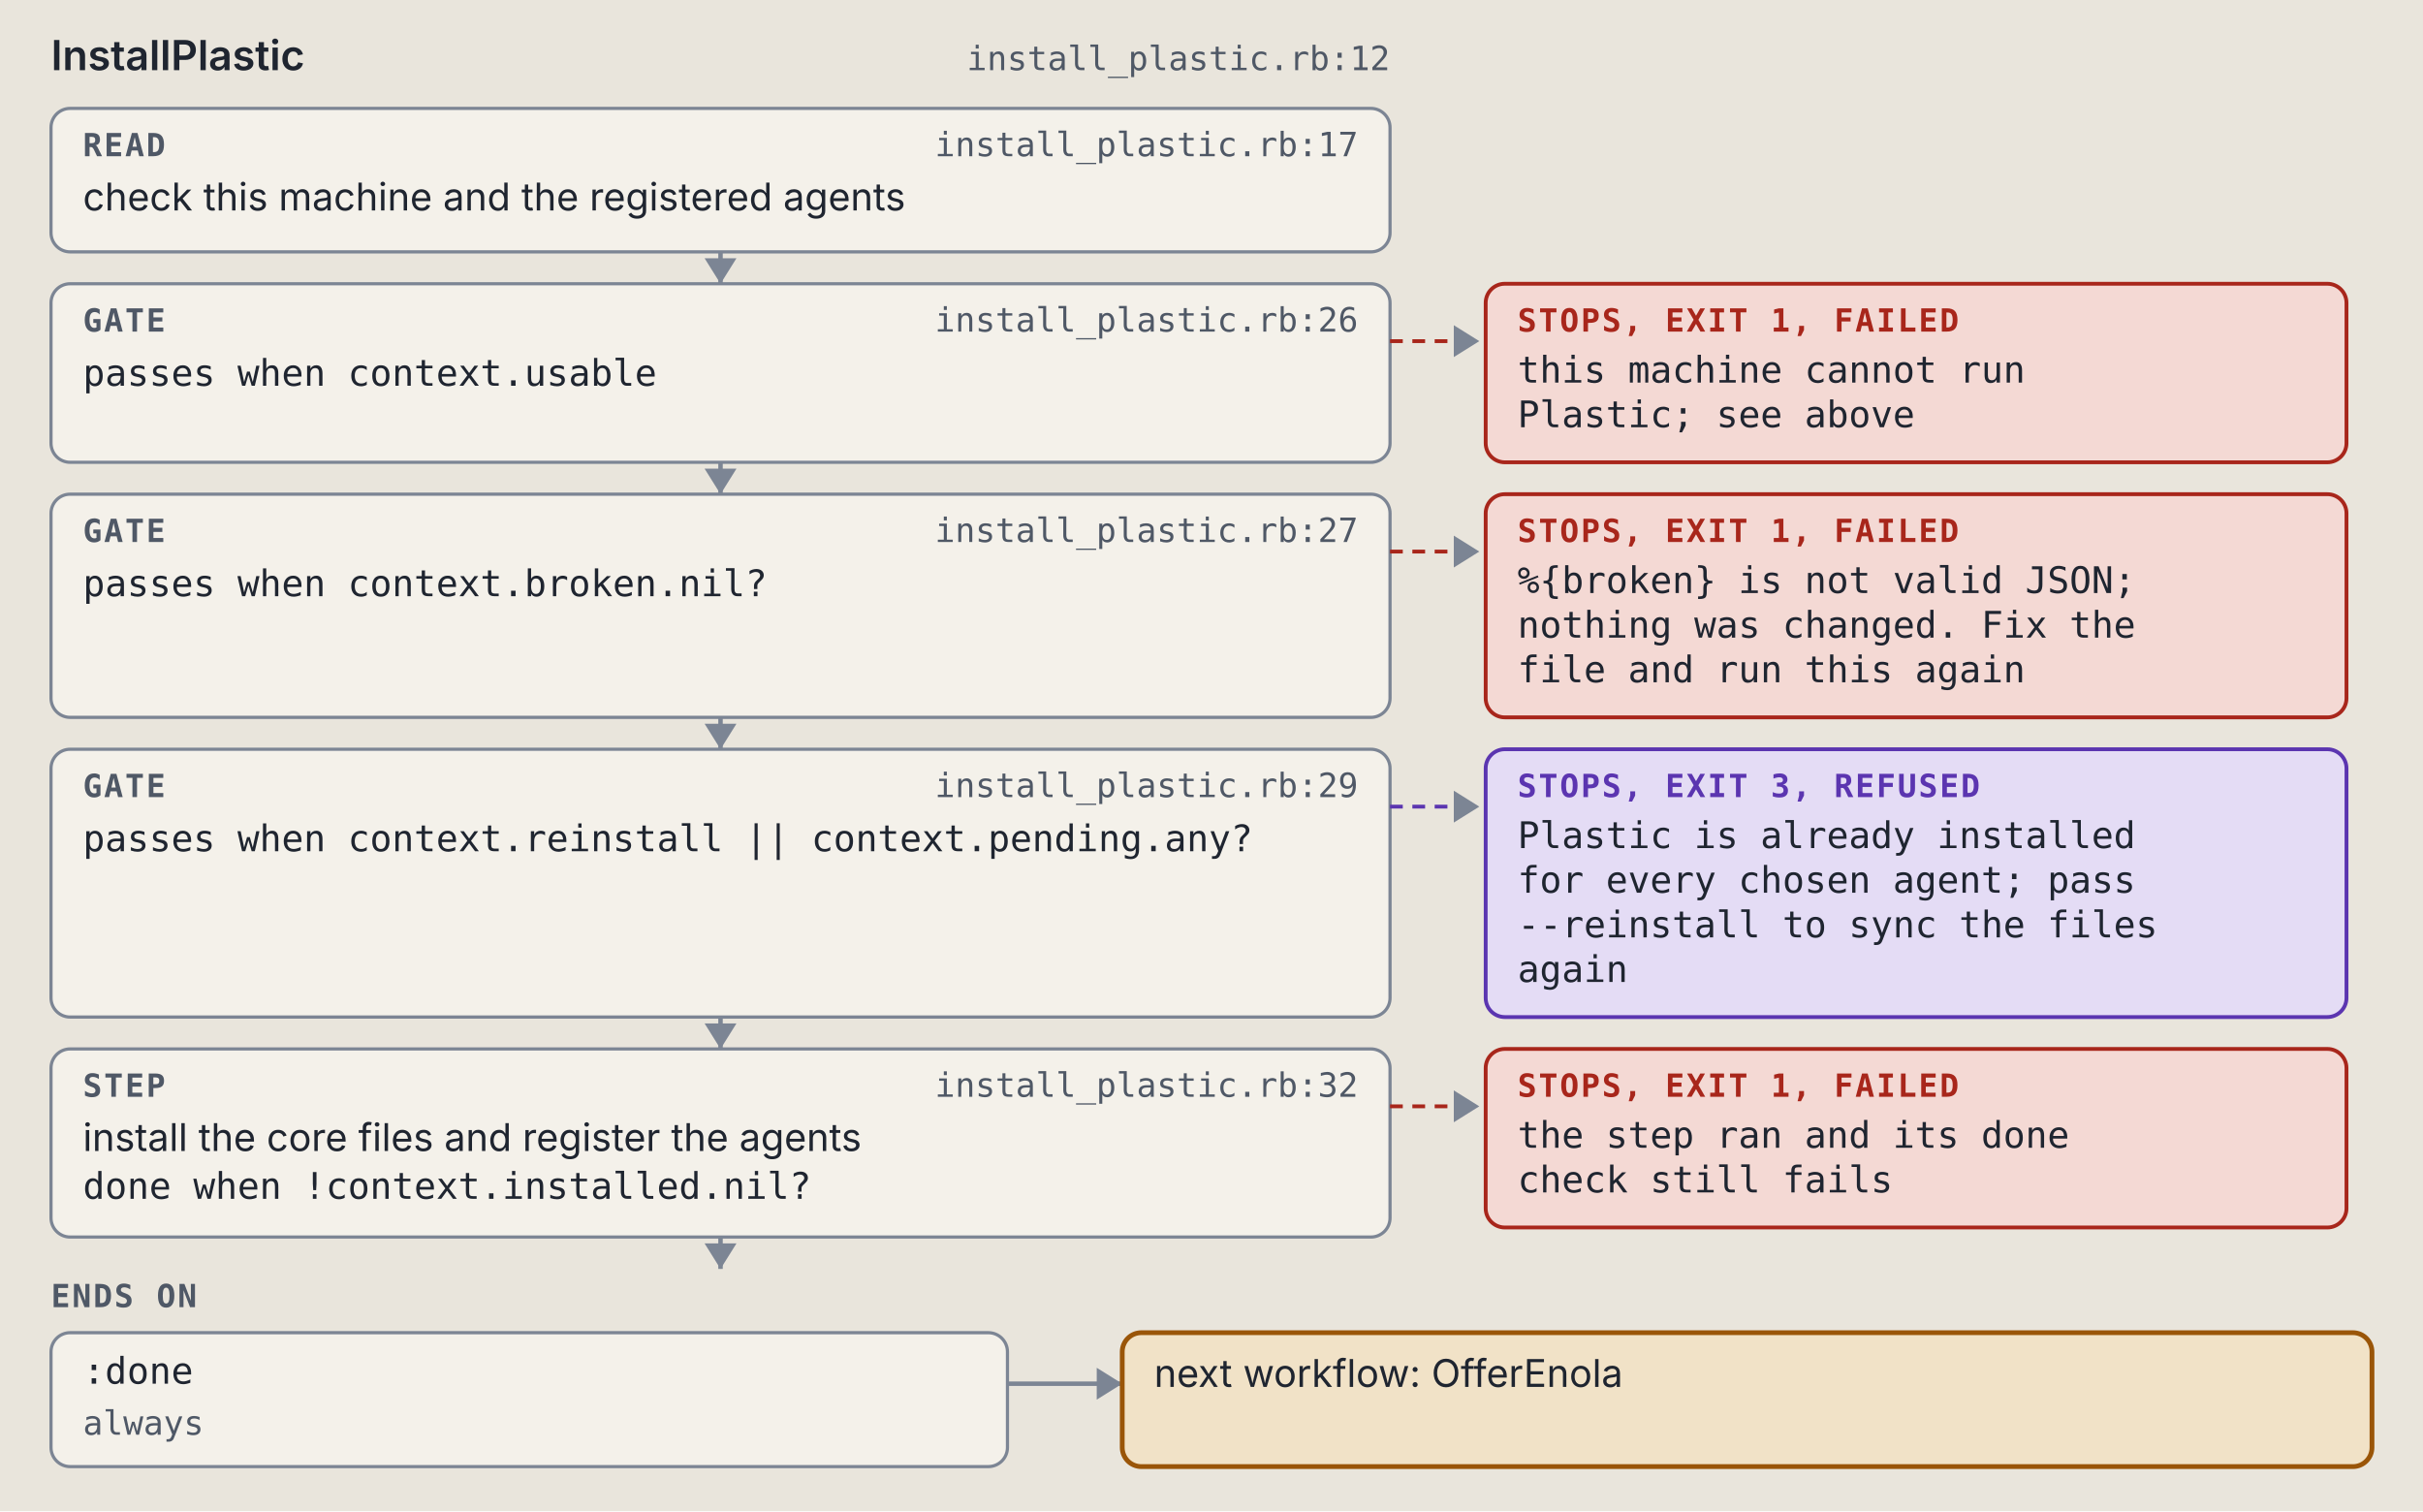
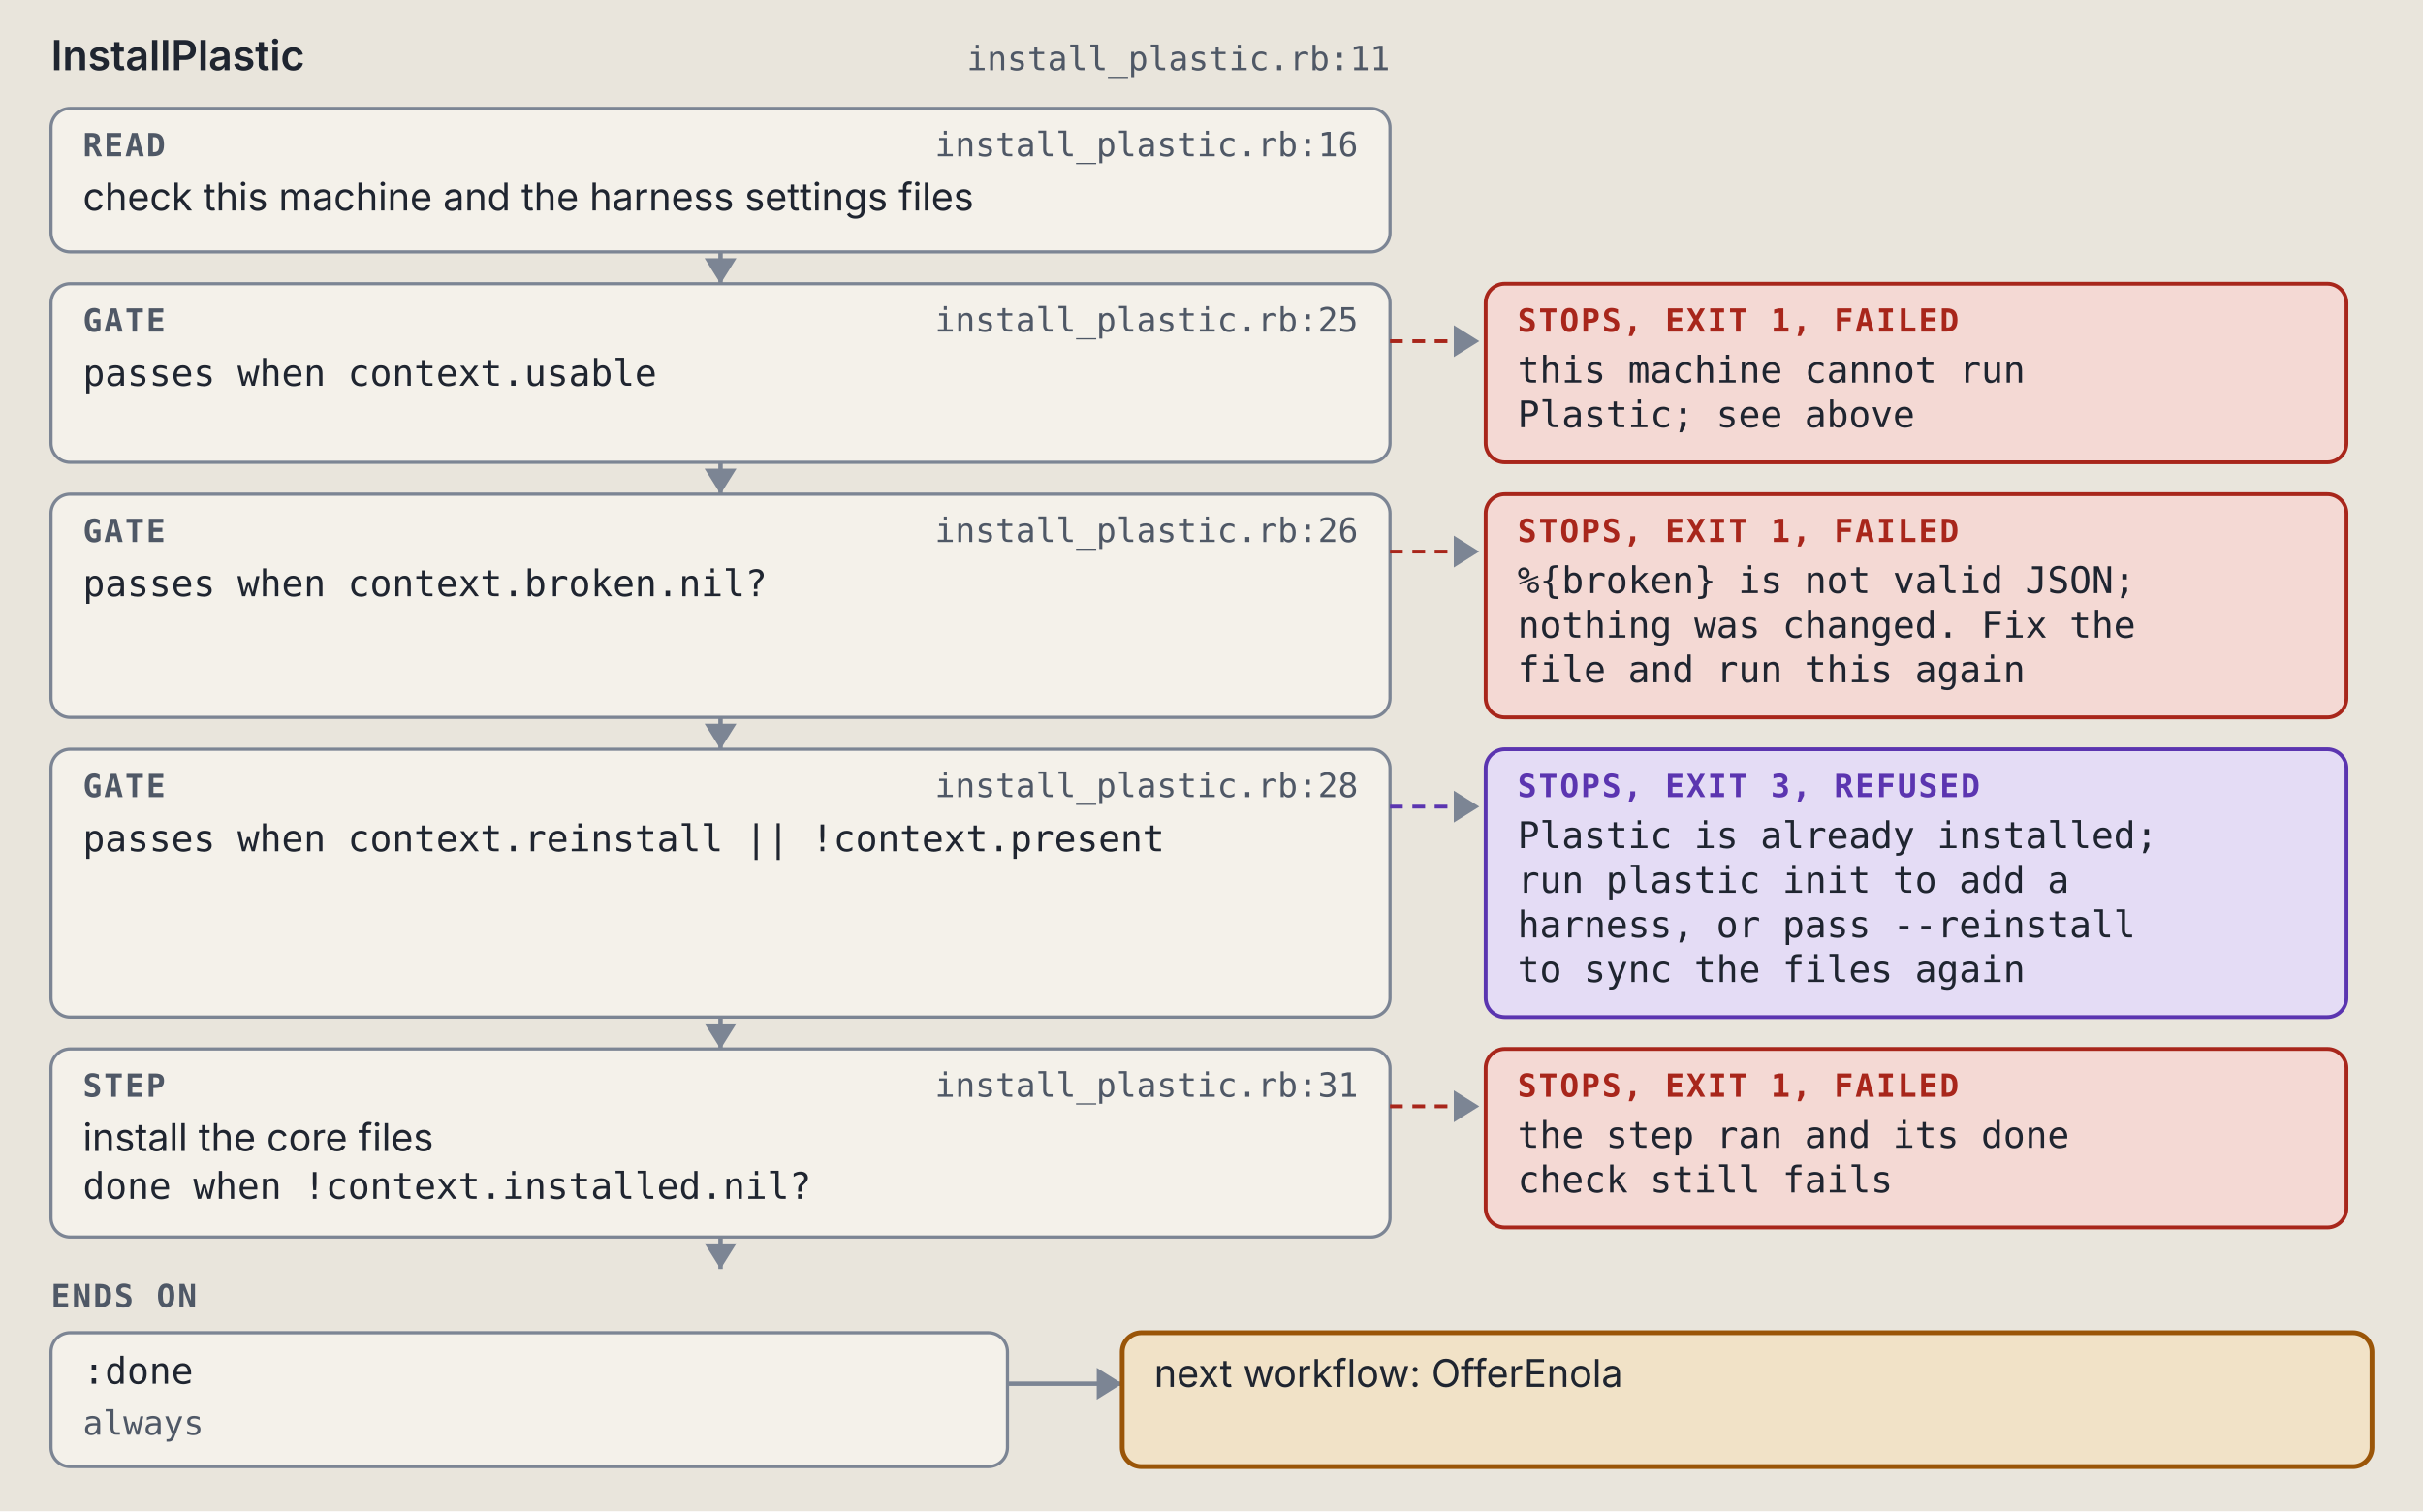
<svg xmlns="http://www.w3.org/2000/svg" viewBox="0 0 760 474" width="760" height="474" role="img" xml:space="preserve">
  <style>.ground { fill: #e9e5dc; }
.card { fill: #f4f1ea; stroke: #7c8594; stroke-width: 1; }
.lane-code { fill: #d5e8e3; stroke: #0d6b61; stroke-width: 1.5; }
.lane-agent { fill: #f1e2c7; stroke: #9a5508; stroke-width: 1.5; }
.stop-refusal { fill: #e4dcf5; stroke: #5b35b0; stroke-width: 1.2; }
.stop-failure { fill: #f4d9d4; stroke: #a8261b; stroke-width: 1.2; }
.end { fill: #d9e2f0; stroke: #2c4a7a; stroke-width: 1.2; }
.wire { fill: none; stroke: #7c8594; stroke-width: 1.4; }
.wire-read { fill: none; stroke: #7c8594; stroke-width: 1.4; stroke-dasharray: 5 3; }
.wire-refusal { fill: none; stroke: #5b35b0; stroke-width: 1.2; stroke-dasharray: 4 3; }
.wire-failure { fill: none; stroke: #a8261b; stroke-width: 1.2; stroke-dasharray: 4 3; }
.head { fill: #7c8594; }
.t { fill: #1f2530; font: 12px "IBM Plex Sans", system-ui, -apple-system, "Segoe UI", sans-serif; }
.tb { fill: #1f2530; font: 600 13px "IBM Plex Sans", system-ui, -apple-system, "Segoe UI", sans-serif; }
.tm { fill: #1f2530; font: 11.5px "IBM Plex Mono", ui-monospace, Menlo, Consolas, monospace; }
.tag { font: 600 10px "IBM Plex Mono", ui-monospace, Menlo, Consolas, monospace; letter-spacing: .06em; }
.tag-code { fill: #0d6b61; } .tag-agent { fill: #9a5508; } .tag-refusal { fill: #5b35b0; }
.tag-failure { fill: #a8261b; } .tag-end { fill: #2c4a7a; } .tag-muted { fill: #4f5866; }
.tm.tag-muted { font-size: 10.5px; }
.db { fill: #d9e2f0; stroke: #2c4a7a; stroke-width: 1.2; }
.codebox { fill: #f4f1ea; stroke: #7c8594; stroke-width: 1; }
.cx { fill: #1f2530; font: 12px "IBM Plex Mono", ui-monospace, Menlo, Consolas, monospace; white-space: pre; }
.cx-n { fill: #4f5866; font: 11px "IBM Plex Mono", ui-monospace, Menlo, Consolas, monospace; }
.cx-k { fill: #5b35b0; } .cx-s { fill: #9a5508; } .cx-y { fill: #0d6b61; }
.cx-w { fill: #2c4a7a; font-weight: 600; } .cx-t { fill: #a8261b; } .cx-c { fill: #4f5866; font-style: italic; }
.badge { fill: #2c4a7a; } .badge-t { fill: #e9e5dc; font: 600 11px "IBM Plex Mono", ui-monospace, Menlo, Consolas, monospace; }
.bracket { fill: none; stroke: #2c4a7a; stroke-width: 1.4; }
.term { fill: #16191e; stroke: #7c8594; stroke-width: 1; }
.term-t { fill: #e6e2d8; font: 12px "IBM Plex Mono", ui-monospace, Menlo, Consolas, monospace; }
.term-p { fill: #8fd18f; font: 12px "IBM Plex Mono", ui-monospace, Menlo, Consolas, monospace; }
.term-m { fill: #a3abb6; font: 12px "IBM Plex Mono", ui-monospace, Menlo, Consolas, monospace; }
.big { font: 700 36px "IBM Plex Mono", ui-monospace, Menlo, Consolas, monospace; }

@media (prefers-color-scheme: dark) {
.ground { fill: #171a1f; }
.card { fill: #20242b; stroke: #8a93a2; stroke-width: 1; }
.lane-code { fill: #173a36; stroke: #5cc4b4; stroke-width: 1.5; }
.lane-agent { fill: #3d2e17; stroke: #e5a95a; stroke-width: 1.5; }
.stop-refusal { fill: #2d2445; stroke: #b59cf2; stroke-width: 1.2; }
.stop-failure { fill: #45211e; stroke: #f2958a; stroke-width: 1.2; }
.end { fill: #1f2c42; stroke: #97b6e8; stroke-width: 1.2; }
.wire { fill: none; stroke: #8a93a2; stroke-width: 1.4; }
.wire-read { fill: none; stroke: #8a93a2; stroke-width: 1.4; stroke-dasharray: 5 3; }
.wire-refusal { fill: none; stroke: #b59cf2; stroke-width: 1.2; stroke-dasharray: 4 3; }
.wire-failure { fill: none; stroke: #f2958a; stroke-width: 1.2; stroke-dasharray: 4 3; }
.head { fill: #8a93a2; }
.t { fill: #e8e4da; font: 12px "IBM Plex Sans", system-ui, -apple-system, "Segoe UI", sans-serif; }
.tb { fill: #e8e4da; font: 600 13px "IBM Plex Sans", system-ui, -apple-system, "Segoe UI", sans-serif; }
.tm { fill: #e8e4da; font: 11.5px "IBM Plex Mono", ui-monospace, Menlo, Consolas, monospace; }
.tag { font: 600 10px "IBM Plex Mono", ui-monospace, Menlo, Consolas, monospace; letter-spacing: .06em; }
.tag-code { fill: #5cc4b4; } .tag-agent { fill: #e5a95a; } .tag-refusal { fill: #b59cf2; }
.tag-failure { fill: #f2958a; } .tag-end { fill: #97b6e8; } .tag-muted { fill: #b3b9c3; }
.tm.tag-muted { font-size: 10.5px; }
.db { fill: #1f2c42; stroke: #97b6e8; stroke-width: 1.2; }
.codebox { fill: #20242b; stroke: #8a93a2; stroke-width: 1; }
.cx { fill: #e8e4da; font: 12px "IBM Plex Mono", ui-monospace, Menlo, Consolas, monospace; white-space: pre; }
.cx-n { fill: #b3b9c3; font: 11px "IBM Plex Mono", ui-monospace, Menlo, Consolas, monospace; }
.cx-k { fill: #b59cf2; } .cx-s { fill: #e5a95a; } .cx-y { fill: #5cc4b4; }
.cx-w { fill: #97b6e8; font-weight: 600; } .cx-t { fill: #f2958a; } .cx-c { fill: #b3b9c3; font-style: italic; }
.badge { fill: #97b6e8; } .badge-t { fill: #171a1f; font: 600 11px "IBM Plex Mono", ui-monospace, Menlo, Consolas, monospace; }
.bracket { fill: none; stroke: #97b6e8; stroke-width: 1.4; }
.term { fill: #16191e; stroke: #8a93a2; stroke-width: 1; }
.term-t { fill: #e6e2d8; font: 12px "IBM Plex Mono", ui-monospace, Menlo, Consolas, monospace; }
.term-p { fill: #8fd18f; font: 12px "IBM Plex Mono", ui-monospace, Menlo, Consolas, monospace; }
.term-m { fill: #a3abb6; font: 12px "IBM Plex Mono", ui-monospace, Menlo, Consolas, monospace; }
.big { font: 700 36px "IBM Plex Mono", ui-monospace, Menlo, Consolas, monospace; }
}</style>
  <rect width="100%" height="100%" class="ground" />
  <text x="16" y="22" class="tb" text-anchor="start">InstallPlastic</text>
-   <text x="436" y="22" class="tm tag-muted" text-anchor="end">install_plastic.rb:12</text>
+   <text x="436" y="22" class="tm tag-muted" text-anchor="end">install_plastic.rb:11</text>
  <rect x="16" y="34" width="420" height="45" rx="6" class="card" />
  <text x="26" y="49" class="tag tag-muted" text-anchor="start">READ</text>
-   <text x="426" y="49" class="tm tag-muted" text-anchor="end">install_plastic.rb:17</text>
-   <text x="26" y="66" class="t" text-anchor="start">check this machine and the registered agents</text>
+   <text x="426" y="49" class="tm tag-muted" text-anchor="end">install_plastic.rb:16</text>
+   <text x="26" y="66" class="t" text-anchor="start">check this machine and the harness settings files</text>
  <path d="M 226 79 L 226 89" class="wire" />
  <path d="M 221 81 L 226 89 L 231 81 Z" class="head" />
  <rect x="16" y="89" width="420" height="56" rx="6" class="card" />
  <text x="26" y="104" class="tag tag-muted" text-anchor="start">GATE</text>
-   <text x="426" y="104" class="tm tag-muted" text-anchor="end">install_plastic.rb:26</text>
+   <text x="426" y="104" class="tm tag-muted" text-anchor="end">install_plastic.rb:25</text>
  <text x="26" y="121" class="tm" text-anchor="start">passes when context.usable</text>
  <path d="M 436 107 L 464 107" class="wire-failure" />
  <path d="M 456 102 L 464 107 L 456 112 Z" class="head" />
  <rect x="466" y="89" width="270" height="56" rx="6" class="stop-failure" />
  <text x="476" y="104" class="tag tag-failure" text-anchor="start">STOPS, EXIT 1, FAILED</text>
  <text x="476" y="120" class="tm" text-anchor="start">this machine cannot run</text>
  <text x="476" y="134" class="tm" text-anchor="start">Plastic; see above</text>
  <path d="M 226 145 L 226 155" class="wire" />
  <path d="M 221 147 L 226 155 L 231 147 Z" class="head" />
  <rect x="16" y="155" width="420" height="70" rx="6" class="card" />
  <text x="26" y="170" class="tag tag-muted" text-anchor="start">GATE</text>
-   <text x="426" y="170" class="tm tag-muted" text-anchor="end">install_plastic.rb:27</text>
+   <text x="426" y="170" class="tm tag-muted" text-anchor="end">install_plastic.rb:26</text>
  <text x="26" y="187" class="tm" text-anchor="start">passes when context.broken.nil?</text>
  <path d="M 436 173 L 464 173" class="wire-failure" />
  <path d="M 456 168 L 464 173 L 456 178 Z" class="head" />
  <rect x="466" y="155" width="270" height="70" rx="6" class="stop-failure" />
  <text x="476" y="170" class="tag tag-failure" text-anchor="start">STOPS, EXIT 1, FAILED</text>
  <text x="476" y="186" class="tm" text-anchor="start">%{broken} is not valid JSON;</text>
  <text x="476" y="200" class="tm" text-anchor="start">nothing was changed. Fix the</text>
  <text x="476" y="214" class="tm" text-anchor="start">file and run this again</text>
  <path d="M 226 225 L 226 235" class="wire" />
  <path d="M 221 227 L 226 235 L 231 227 Z" class="head" />
  <rect x="16" y="235" width="420" height="84" rx="6" class="card" />
  <text x="26" y="250" class="tag tag-muted" text-anchor="start">GATE</text>
-   <text x="426" y="250" class="tm tag-muted" text-anchor="end">install_plastic.rb:29</text>
-   <text x="26" y="267" class="tm" text-anchor="start">passes when context.reinstall || context.pending.any?</text>
+   <text x="426" y="250" class="tm tag-muted" text-anchor="end">install_plastic.rb:28</text>
+   <text x="26" y="267" class="tm" text-anchor="start">passes when context.reinstall || !context.present</text>
  <path d="M 436 253 L 464 253" class="wire-refusal" />
  <path d="M 456 248 L 464 253 L 456 258 Z" class="head" />
  <rect x="466" y="235" width="270" height="84" rx="6" class="stop-refusal" />
  <text x="476" y="250" class="tag tag-refusal" text-anchor="start">STOPS, EXIT 3, REFUSED</text>
-   <text x="476" y="266" class="tm" text-anchor="start">Plastic is already installed</text>
-   <text x="476" y="280" class="tm" text-anchor="start">for every chosen agent; pass</text>
-   <text x="476" y="294" class="tm" text-anchor="start">--reinstall to sync the files</text>
-   <text x="476" y="308" class="tm" text-anchor="start">again</text>
+   <text x="476" y="266" class="tm" text-anchor="start">Plastic is already installed;</text>
+   <text x="476" y="280" class="tm" text-anchor="start">run plastic init to add a</text>
+   <text x="476" y="294" class="tm" text-anchor="start">harness, or pass --reinstall</text>
+   <text x="476" y="308" class="tm" text-anchor="start">to sync the files again</text>
  <path d="M 226 319 L 226 329" class="wire" />
  <path d="M 221 321 L 226 329 L 231 321 Z" class="head" />
  <rect x="16" y="329" width="420" height="59" rx="6" class="card" />
  <text x="26" y="344" class="tag tag-muted" text-anchor="start">STEP</text>
-   <text x="426" y="344" class="tm tag-muted" text-anchor="end">install_plastic.rb:32</text>
-   <text x="26" y="361" class="t" text-anchor="start">install the core files and register the agents</text>
+   <text x="426" y="344" class="tm tag-muted" text-anchor="end">install_plastic.rb:31</text>
+   <text x="26" y="361" class="t" text-anchor="start">install the core files</text>
  <text x="26" y="376" class="tm" text-anchor="start">done when !context.installed.nil?</text>
  <path d="M 436 347 L 464 347" class="wire-failure" />
  <path d="M 456 342 L 464 347 L 456 352 Z" class="head" />
  <rect x="466" y="329" width="270" height="56" rx="6" class="stop-failure" />
  <text x="476" y="344" class="tag tag-failure" text-anchor="start">STOPS, EXIT 1, FAILED</text>
  <text x="476" y="360" class="tm" text-anchor="start">the step ran and its done</text>
  <text x="476" y="374" class="tm" text-anchor="start">check still fails</text>
  <path d="M 226 388 L 226 398" class="wire" />
  <path d="M 221 390 L 226 398 L 231 390 Z" class="head" />
  <text x="16" y="410" class="tag tag-muted" text-anchor="start">ENDS ON</text>
  <rect x="16" y="418" width="300" height="42" rx="6" class="card" />
  <text x="26" y="434" class="tm" text-anchor="start">:done</text>
  <text x="26" y="450" class="tm tag-muted" text-anchor="start">always</text>
  <path d="M 316 434 L 352 434" class="wire" />
  <path d="M 344 429 L 352 434 L 344 439 Z" class="head" />
  <rect x="352" y="418" width="392" height="42" rx="6" class="lane-agent" />
  <text x="362" y="435" class="t" text-anchor="start">next workflow: OfferEnola</text>
</svg>
